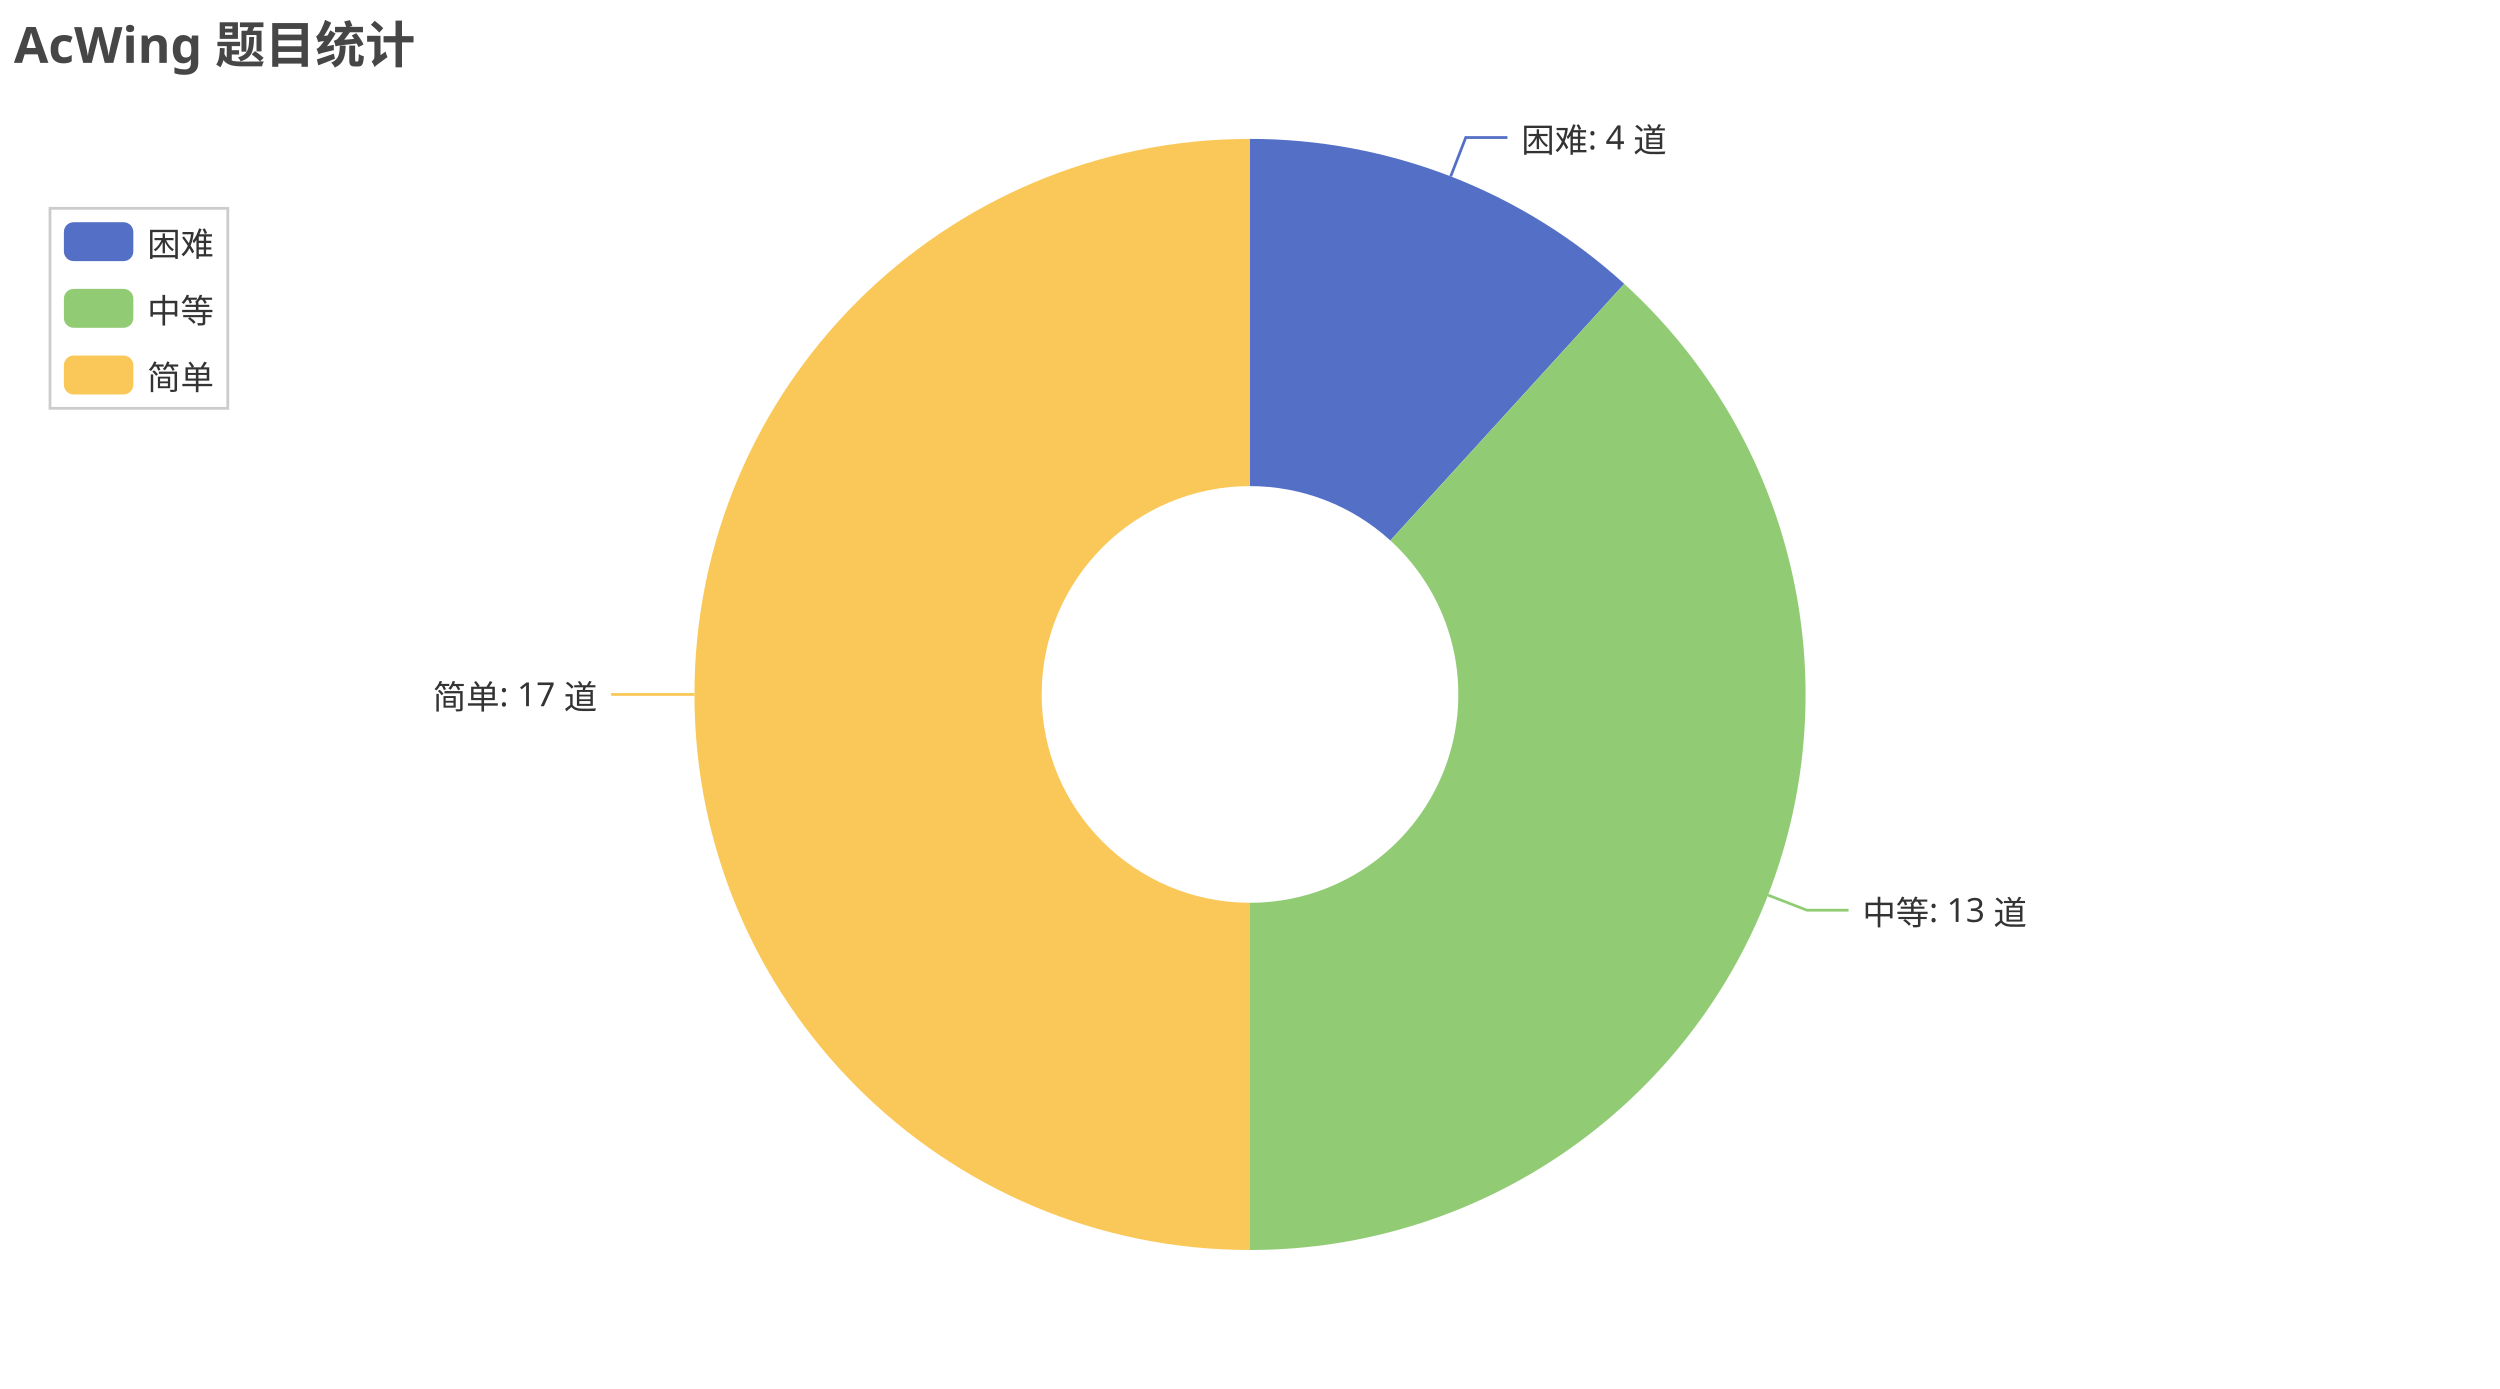
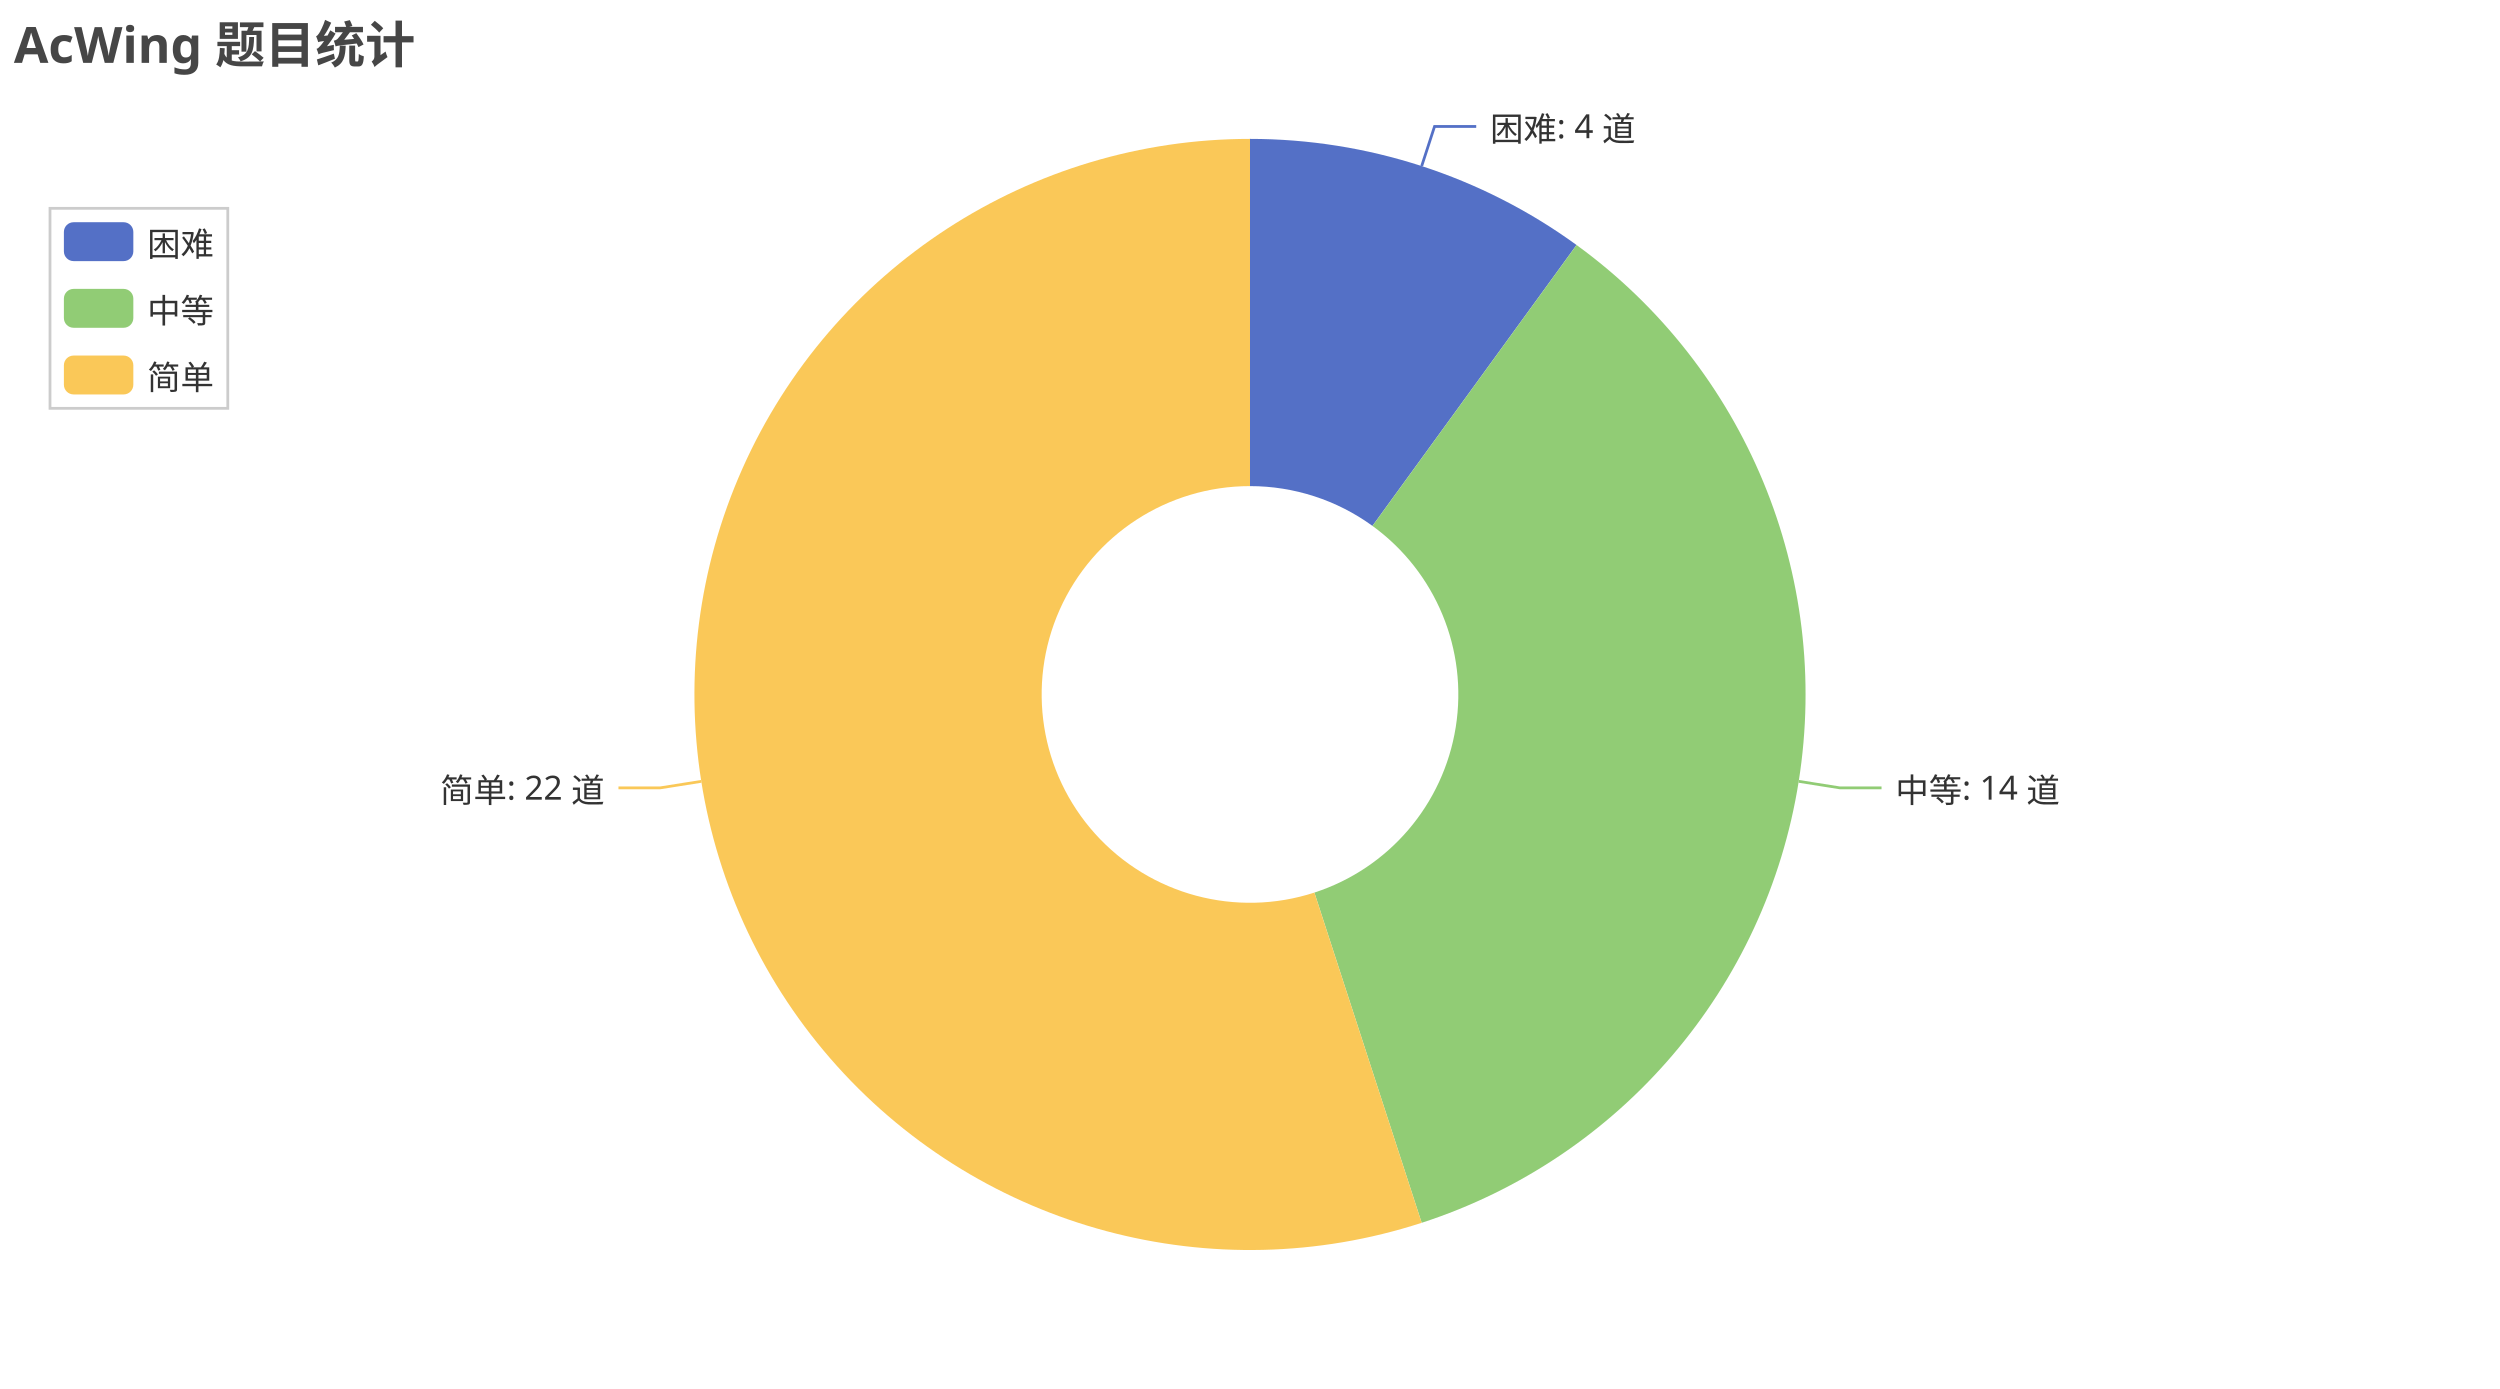
<svg xmlns="http://www.w3.org/2000/svg" version="1.1" baseProfile="full" width="900" height="500" style="position:absolute;left:0;top:0;user-select:none">
  <rect width="900" height="500" x="0" y="0" id="0" fill="none" />
  <g>
-     <path d="M522.248 63.506L527.667 49.519L542.667 49.519" fill="none" stroke="#5470c6" />
-     <path d="M636.494 322.248L650.481 327.667L665.481 327.667" fill="none" stroke="#91cc75" />
-     <path d="M250 250L235 250L220 250" fill="none" stroke="#fac858" />
-     <path d="M450 50A200 200 0 0 1 584.739 102.198L500.527 194.574A75 75 0 0 0 450 175Z" fill="#5470c6" />
-     <path d="M584.739 102.198A200 200 0 0 1 450 450L450 325A75 75 0 0 0 500.527 194.574Z" fill="#91cc75" />
-     <path d="M450 450A200 200 0 1 1 450 50L450 175A75 75 0 0 0 450 325Z" fill="#fac858" />
-     <text dominant-baseline="central" text-anchor="start" style="font-size:12px;font-family:Microsoft YaHei;" xml:space="preserve" transform="translate(547.667 49.5185)" fill="#333" stroke="rgb(255,255,255)" stroke-width="2" paint-order="stroke" stroke-miterlimit="2">困难: 4 道</text>
-     <text dominant-baseline="central" text-anchor="start" style="font-size:12px;font-family:Microsoft YaHei;" xml:space="preserve" transform="translate(670.4815 327.667)" fill="#333" stroke="rgb(255,255,255)" stroke-width="2" paint-order="stroke" stroke-miterlimit="2">中等: 13 道</text>
-     <text dominant-baseline="central" text-anchor="end" style="font-size:12px;font-family:Microsoft YaHei;" xml:space="preserve" transform="translate(215 250)" fill="#333" stroke="rgb(255,255,255)" stroke-width="2" paint-order="stroke" stroke-miterlimit="2">简单: 17 道</text>
+     <path d="M511.803 59.789L516.439 45.523L531.439 45.523" fill="none" stroke="#5470c6" />
+     <path d="M647.538 281.287L662.353 283.633L677.353 283.633" fill="none" stroke="#91cc75" />
+     <path d="M252.462 281.287L237.647 283.633L222.647 283.633" fill="none" stroke="#fac858" />
+     <path d="M450 50A200 200 0 0 1 567.557 88.197L494.084 189.324A75 75 0 0 0 450 175Z" fill="#5470c6" />
+     <path d="M567.557 88.197A200 200 0 0 1 511.803 440.211L473.176 321.329A75 75 0 0 0 494.084 189.324Z" fill="#91cc75" />
+     <path d="M511.803 440.211A200 200 0 1 1 450 50L450 175A75 75 0 1 0 473.176 321.329Z" fill="#fac858" />
+     <text dominant-baseline="central" text-anchor="start" style="font-size:12px;font-family:Microsoft YaHei;" xml:space="preserve" transform="translate(536.4387 45.5228)" fill="#333" stroke="rgb(255,255,255)" stroke-width="2" paint-order="stroke" stroke-miterlimit="2">困难: 4 道</text>
+     <text dominant-baseline="central" text-anchor="start" style="font-size:12px;font-family:Microsoft YaHei;" xml:space="preserve" transform="translate(682.353 283.6334)" fill="#333" stroke="rgb(255,255,255)" stroke-width="2" paint-order="stroke" stroke-miterlimit="2">中等: 14 道</text>
+     <text dominant-baseline="central" text-anchor="end" style="font-size:12px;font-family:Microsoft YaHei;" xml:space="preserve" transform="translate(217.647 283.6334)" fill="#333" stroke="rgb(255,255,255)" stroke-width="2" paint-order="stroke" stroke-miterlimit="2">简单: 22 道</text>
    <path d="M-5 -5l64 0l0 72l-64 0Z" transform="translate(23 80)" fill="none" stroke="#ccc" />
    <path d="M3.5 0L21.5 0A3.5 3.5 0 0 1 25 3.5L25 10.5A3.5 3.5 0 0 1 21.5 14L3.5 14A3.5 3.5 0 0 1 0 10.5L0 3.5A3.5 3.5 0 0 1 3.5 0" transform="translate(23 80)" fill="#5470c6" />
    <text dominant-baseline="central" text-anchor="start" style="font-size:12px;font-family:Microsoft YaHei;" x="30" y="7" transform="translate(23 80)" fill="#333">困难</text>
    <path d="M3.5 0L21.5 0A3.5 3.5 0 0 1 25 3.5L25 10.5A3.5 3.5 0 0 1 21.5 14L3.5 14A3.5 3.5 0 0 1 0 10.5L0 3.5A3.5 3.5 0 0 1 3.5 0" transform="translate(23 104)" fill="#91cc75" />
    <text dominant-baseline="central" text-anchor="start" style="font-size:12px;font-family:Microsoft YaHei;" x="30" y="7" transform="translate(23 104)" fill="#333">中等</text>
    <path d="M3.5 0L21.5 0A3.5 3.5 0 0 1 25 3.5L25 10.5A3.5 3.5 0 0 1 21.5 14L3.5 14A3.5 3.5 0 0 1 0 10.5L0 3.5A3.5 3.5 0 0 1 3.5 0" transform="translate(23 128)" fill="#fac858" />
    <text dominant-baseline="central" text-anchor="start" style="font-size:12px;font-family:Microsoft YaHei;" x="30" y="7" transform="translate(23 128)" fill="#333">简单</text>
    <path d="M-5 -5l158.518 0l0 28l-158.518 0Z" transform="translate(5 5)" fill="rgb(0,0,0)" fill-opacity="0" stroke="#ccc" stroke-width="0" />
    <text dominant-baseline="central" text-anchor="start" style="font-size:18px;font-family:Microsoft YaHei;font-weight:bold;" xml:space="preserve" y="9" transform="translate(5 5)" fill="#464646">AcWing 题目统计</text>
  </g>
</svg>
